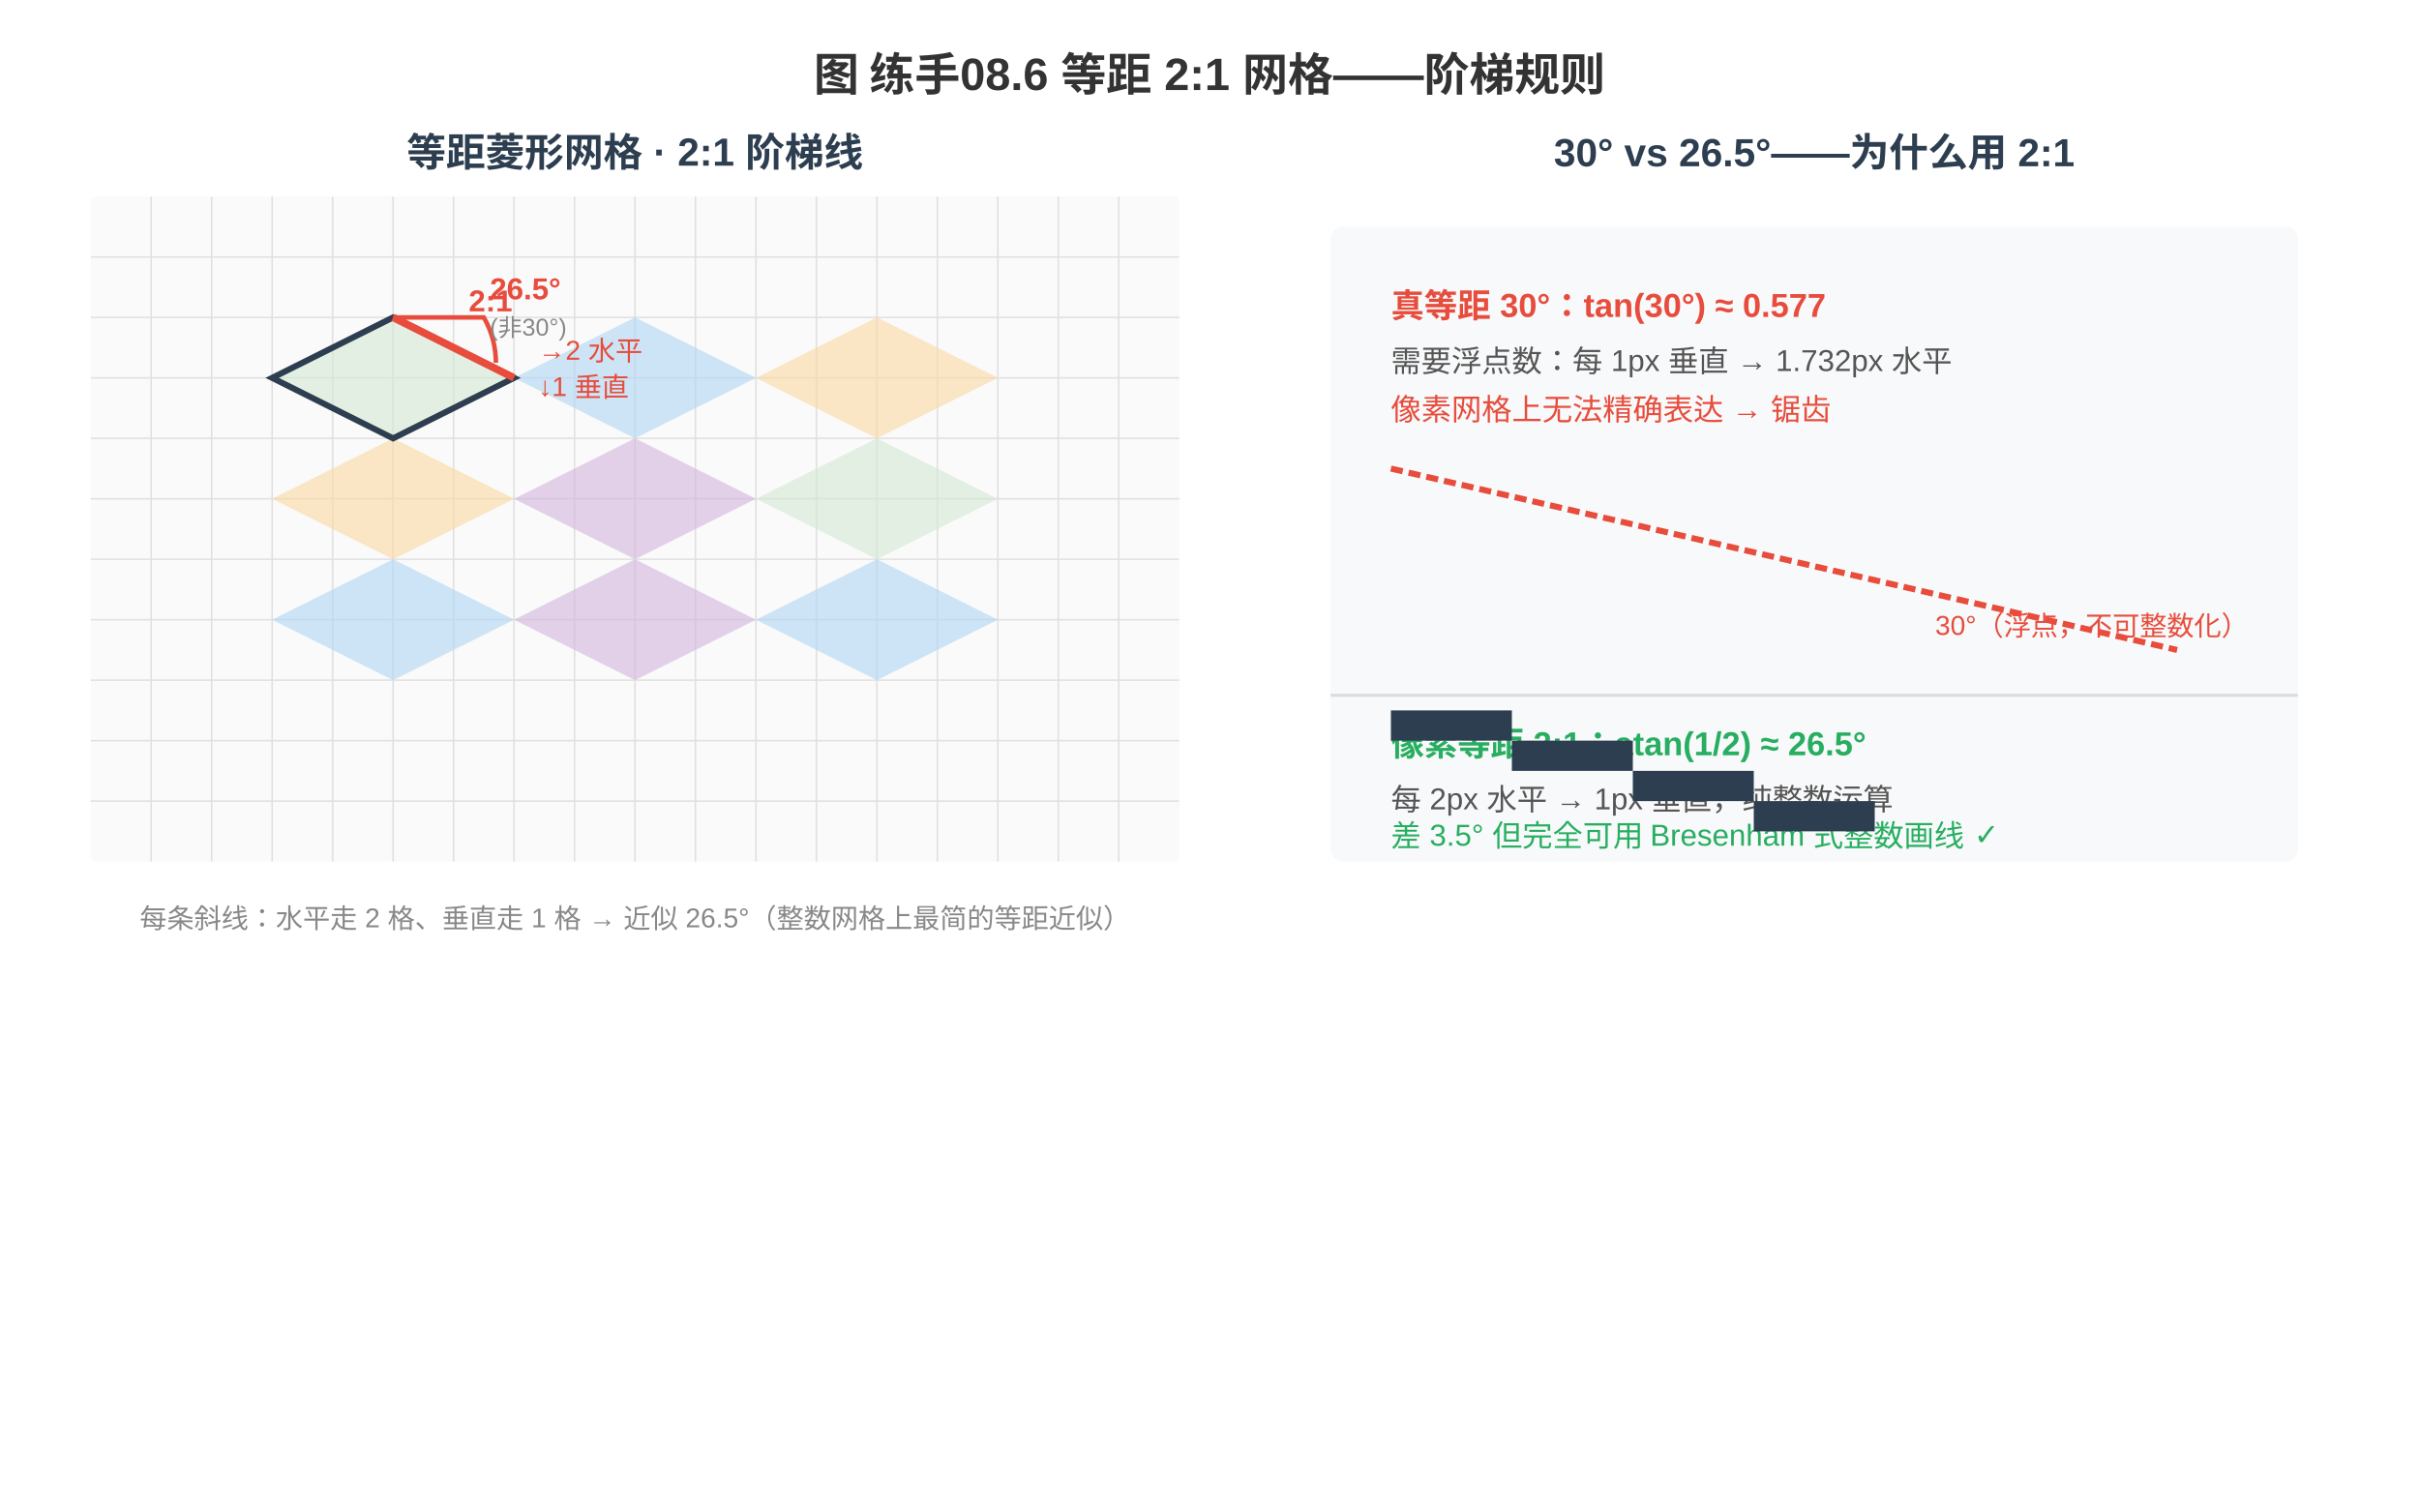
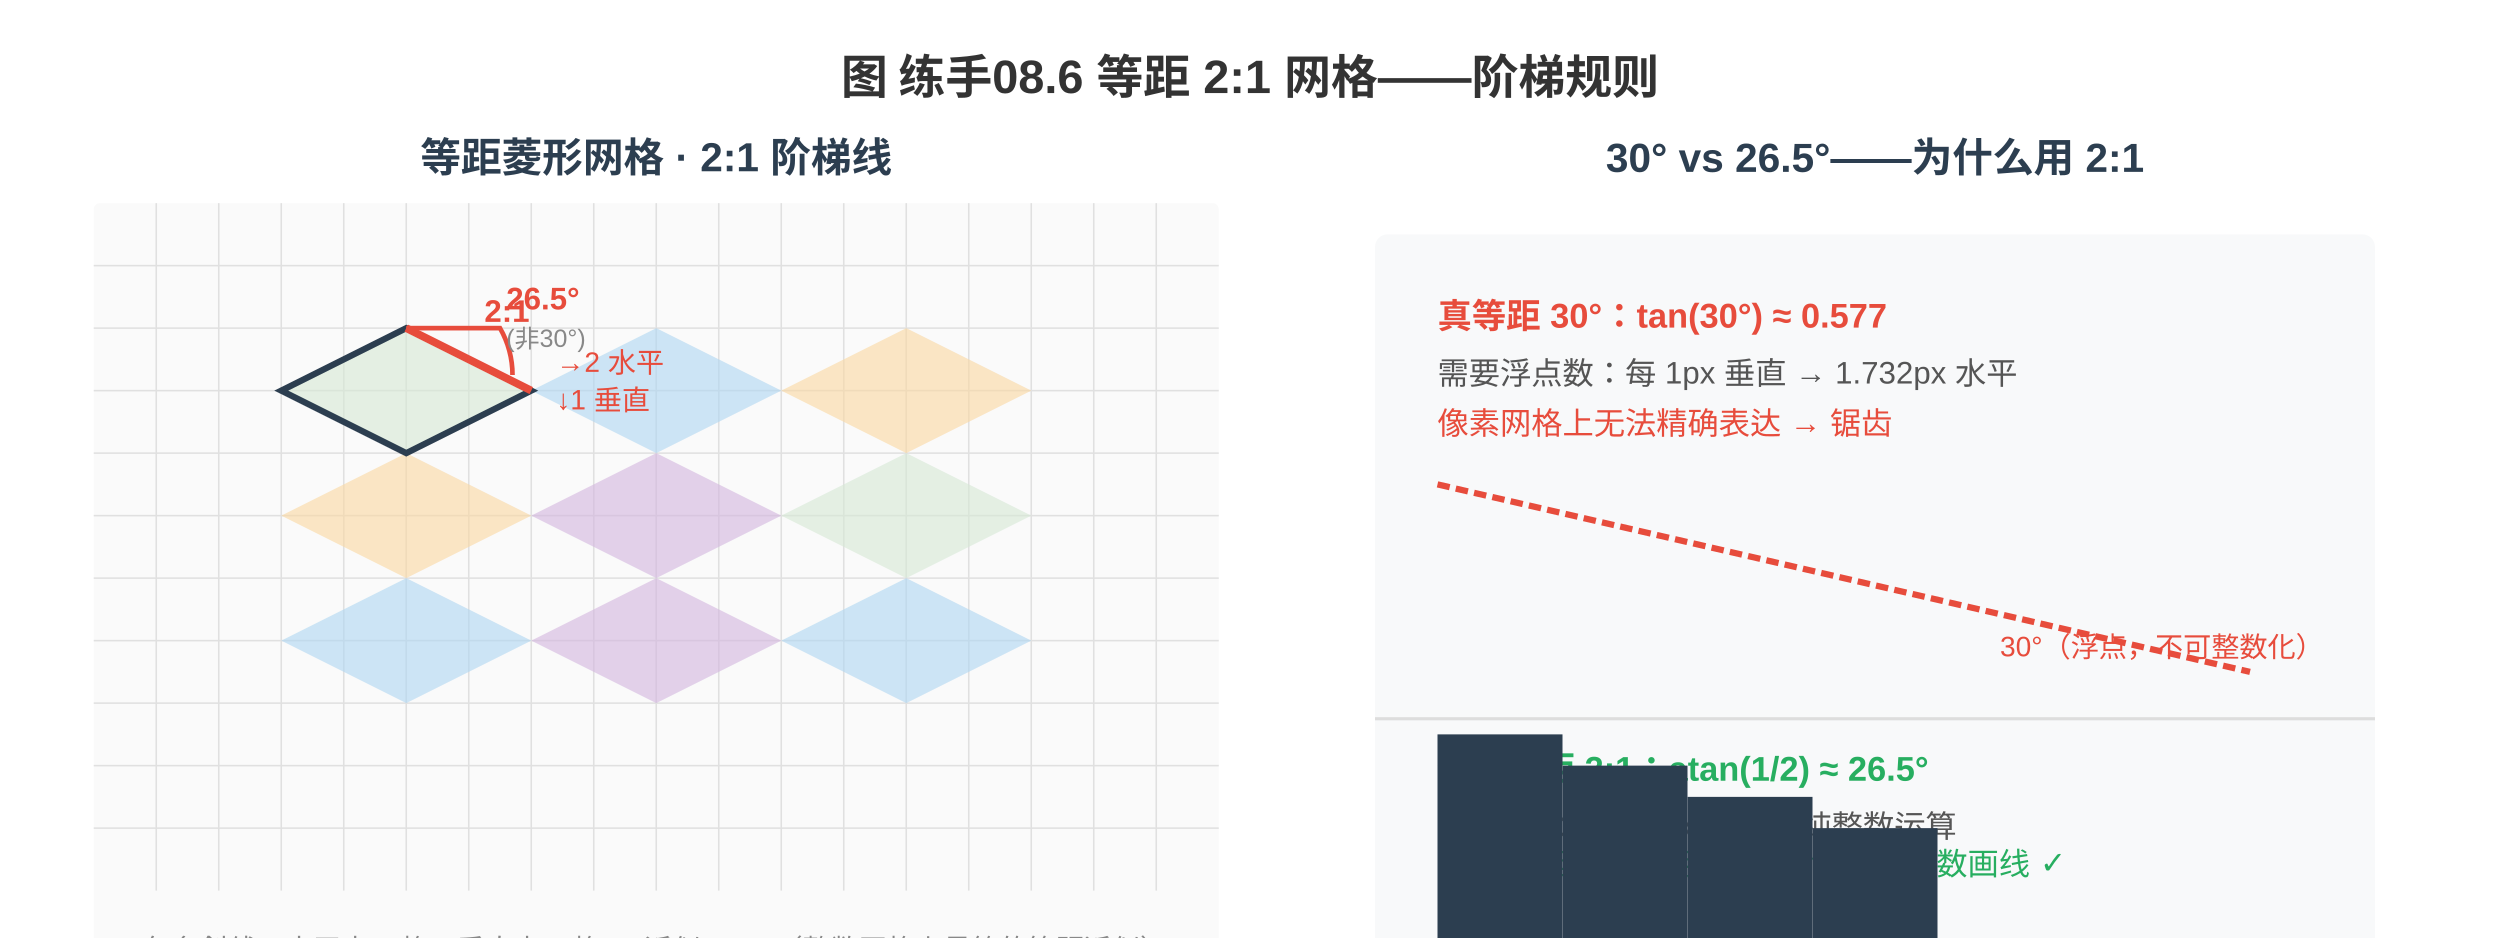
- <svg xmlns="http://www.w3.org/2000/svg" viewBox="0 0 800 500" width="800" height="500">
+ <svg xmlns="http://www.w3.org/2000/svg" viewBox="0 0 800 300" width="800" height="300">
  <style>
    text { font-family: 'PingFang SC','Microsoft YaHei',Arial,sans-serif; }
    .title { font-size: 15px; font-weight: bold; fill: #333; }
    .cell-bg { fill: #fafafa; }
    .cell-line { stroke: #e0e0e0; stroke-width: 0.5; }
    .tile-a { fill: #D5E8D4; }
    .tile-b { fill: #AED6F1; }
    .tile-c { fill: #FAD7A0; }
    .tile-d { fill: #D2B4DE; }
    .line-iso { fill: #2C3E50; }
    .angle-arc { stroke: #E74C3C; stroke-width: 1.5; fill: none; }
    .step-label { font-size: 9px; fill: #888; }
  </style>
  <text x="400" y="30" class="title" text-anchor="middle">图 练手08.6 等距 2:1 网格——阶梯规则</text>
  <g transform="translate(30, 55)">
    <text x="180" y="0" style="font-size:13px;font-weight:bold;fill:#2C3E50;text-anchor:middle;">等距菱形网格 · 2:1 阶梯线</text>
-     <rect x="0" y="10" width="360" height="220" class="cell-bg" rx="2" />
+     <rect x="0" y="10" width="360" height="300" class="cell-bg" rx="2" />
    <g class="cell-line">
      <line x1="20" y1="10" x2="20" y2="230" />
      <line x1="40" y1="10" x2="40" y2="230" />
      <line x1="60" y1="10" x2="60" y2="230" />
      <line x1="80" y1="10" x2="80" y2="230" />
      <line x1="100" y1="10" x2="100" y2="230" />
      <line x1="120" y1="10" x2="120" y2="230" />
      <line x1="140" y1="10" x2="140" y2="230" />
      <line x1="160" y1="10" x2="160" y2="230" />
      <line x1="180" y1="10" x2="180" y2="230" />
      <line x1="200" y1="10" x2="200" y2="230" />
      <line x1="220" y1="10" x2="220" y2="230" />
      <line x1="240" y1="10" x2="240" y2="230" />
      <line x1="260" y1="10" x2="260" y2="230" />
      <line x1="280" y1="10" x2="280" y2="230" />
      <line x1="300" y1="10" x2="300" y2="230" />
      <line x1="320" y1="10" x2="320" y2="230" />
      <line x1="340" y1="10" x2="340" y2="230" />
      <line x1="0" y1="30" x2="360" y2="30" />
      <line x1="0" y1="50" x2="360" y2="50" />
      <line x1="0" y1="70" x2="360" y2="70" />
      <line x1="0" y1="90" x2="360" y2="90" />
      <line x1="0" y1="110" x2="360" y2="110" />
      <line x1="0" y1="130" x2="360" y2="130" />
      <line x1="0" y1="150" x2="360" y2="150" />
      <line x1="0" y1="170" x2="360" y2="170" />
      <line x1="0" y1="190" x2="360" y2="190" />
      <line x1="0" y1="210" x2="360" y2="210" />
    </g>
    <polygon points="100,50 140,70 100,90 60,70" class="tile-a" opacity="0.6" />
    <polygon points="180,50 220,70 180,90 140,70" class="tile-b" opacity="0.6" />
    <polygon points="100,90 140,110 100,130 60,110" class="tile-c" opacity="0.6" />
    <polygon points="180,90 220,110 180,130 140,110" class="tile-d" opacity="0.6" />
    <polygon points="260,50 300,70 260,90 220,70" class="tile-c" opacity="0.6" />
    <polygon points="260,90 300,110 260,130 220,110" class="tile-a" opacity="0.6" />
    <polygon points="100,130 140,150 100,170 60,150" class="tile-b" opacity="0.6" />
    <polygon points="180,130 220,150 180,170 140,150" class="tile-d" opacity="0.6" />
    <polygon points="260,130 300,150 260,170 220,150" class="tile-b" opacity="0.6" />
    <polygon points="100,50 140,70 100,90 60,70" fill="none" stroke="#2C3E50" stroke-width="2" />
    <line x1="100" y1="50" x2="140" y2="70" stroke="#E74C3C" stroke-width="2.5" />
    <text x="125" y="48" style="font-size:10px;fill:#E74C3C;font-weight:bold;">2:1</text>
    <text x="148" y="64" style="font-size:9px;fill:#E74C3C;">→2 水平</text>
    <text x="148" y="76" style="font-size:9px;fill:#E74C3C;">↓1 垂直</text>
    <path d="M 100 50 L 130 50 A 30 30 0 0 1 134 65" class="angle-arc" />
    <text x="132" y="44" style="font-size:10px;fill:#E74C3C;font-weight:bold;">26.5°</text>
    <text x="132" y="56" style="font-size:8px;fill:#888;">(非30°)</text>
    <text x="180" y="252" class="step-label" text-anchor="middle">每条斜线：水平走 2 格、垂直走 1 格 → 近似 26.5°（整数网格上最简的等距近似）</text>
  </g>
  <g transform="translate(440, 55)">
    <text x="160" y="0" style="font-size:13px;font-weight:bold;fill:#2C3E50;text-anchor:middle;">30° vs 26.5°——为什么用 2:1</text>
-     <rect x="0" y="20" width="320" height="210" fill="#F8F9FA" rx="4" />
+     <rect x="0" y="20" width="320" height="300" fill="#F8F9FA" rx="4" />
    <text x="20" y="50" style="font-size:11px;font-weight:bold;fill:#E74C3C;">真等距 30°：tan(30°) ≈ 0.577</text>
    <text x="20" y="68" style="font-size:10px;fill:#555;">需要浮点数：每 1px 垂直 → 1.732px 水平</text>
    <text x="20" y="84" style="font-size:10px;fill:#E74C3C;">像素网格上无法精确表达 → 锯齿</text>
    <line x1="20" y1="100" x2="280" y2="160" stroke="#E74C3C" stroke-width="2" stroke-dasharray="4,2" />
    <text x="200" y="155" style="font-size:9px;fill:#E74C3C;">30°（浮点，不可整数化）</text>
    <line x1="0" y1="175" x2="320" y2="175" stroke="#ddd" stroke-width="1" />
    <text x="20" y="195" style="font-size:11px;font-weight:bold;fill:#27AE60;">像素等距 2:1：atan(1/2) ≈ 26.5°</text>
    <text x="20" y="213" style="font-size:10px;fill:#555;">每 2px 水平 → 1px 垂直，纯整数运算</text>
    <text x="20" y="225" style="font-size:10px;fill:#27AE60;">差 3.5° 但完全可用 Bresenham 式整数画线 ✓</text>
    <g class="line-iso">
-       <rect x="20" y="180" width="20" height="10" />
-       <rect x="40" y="180" width="20" height="10" />
-       <rect x="60" y="190" width="20" height="10" />
-       <rect x="80" y="190" width="20" height="10" />
-       <rect x="100" y="200" width="20" height="10" />
-       <rect x="120" y="200" width="20" height="10" />
-       <rect x="140" y="210" width="20" height="10" />
-       <rect x="160" y="210" width="20" height="10" />
+       <rect x="20" y="180" width="20" height="300" />
+       <rect x="40" y="180" width="20" height="300" />
+       <rect x="60" y="190" width="20" height="300" />
+       <rect x="80" y="190" width="20" height="300" />
+       <rect x="100" y="200" width="20" height="300" />
+       <rect x="120" y="200" width="20" height="300" />
+       <rect x="140" y="210" width="20" height="300" />
+       <rect x="160" y="210" width="20" height="300" />
    </g>
  </g>
</svg>
